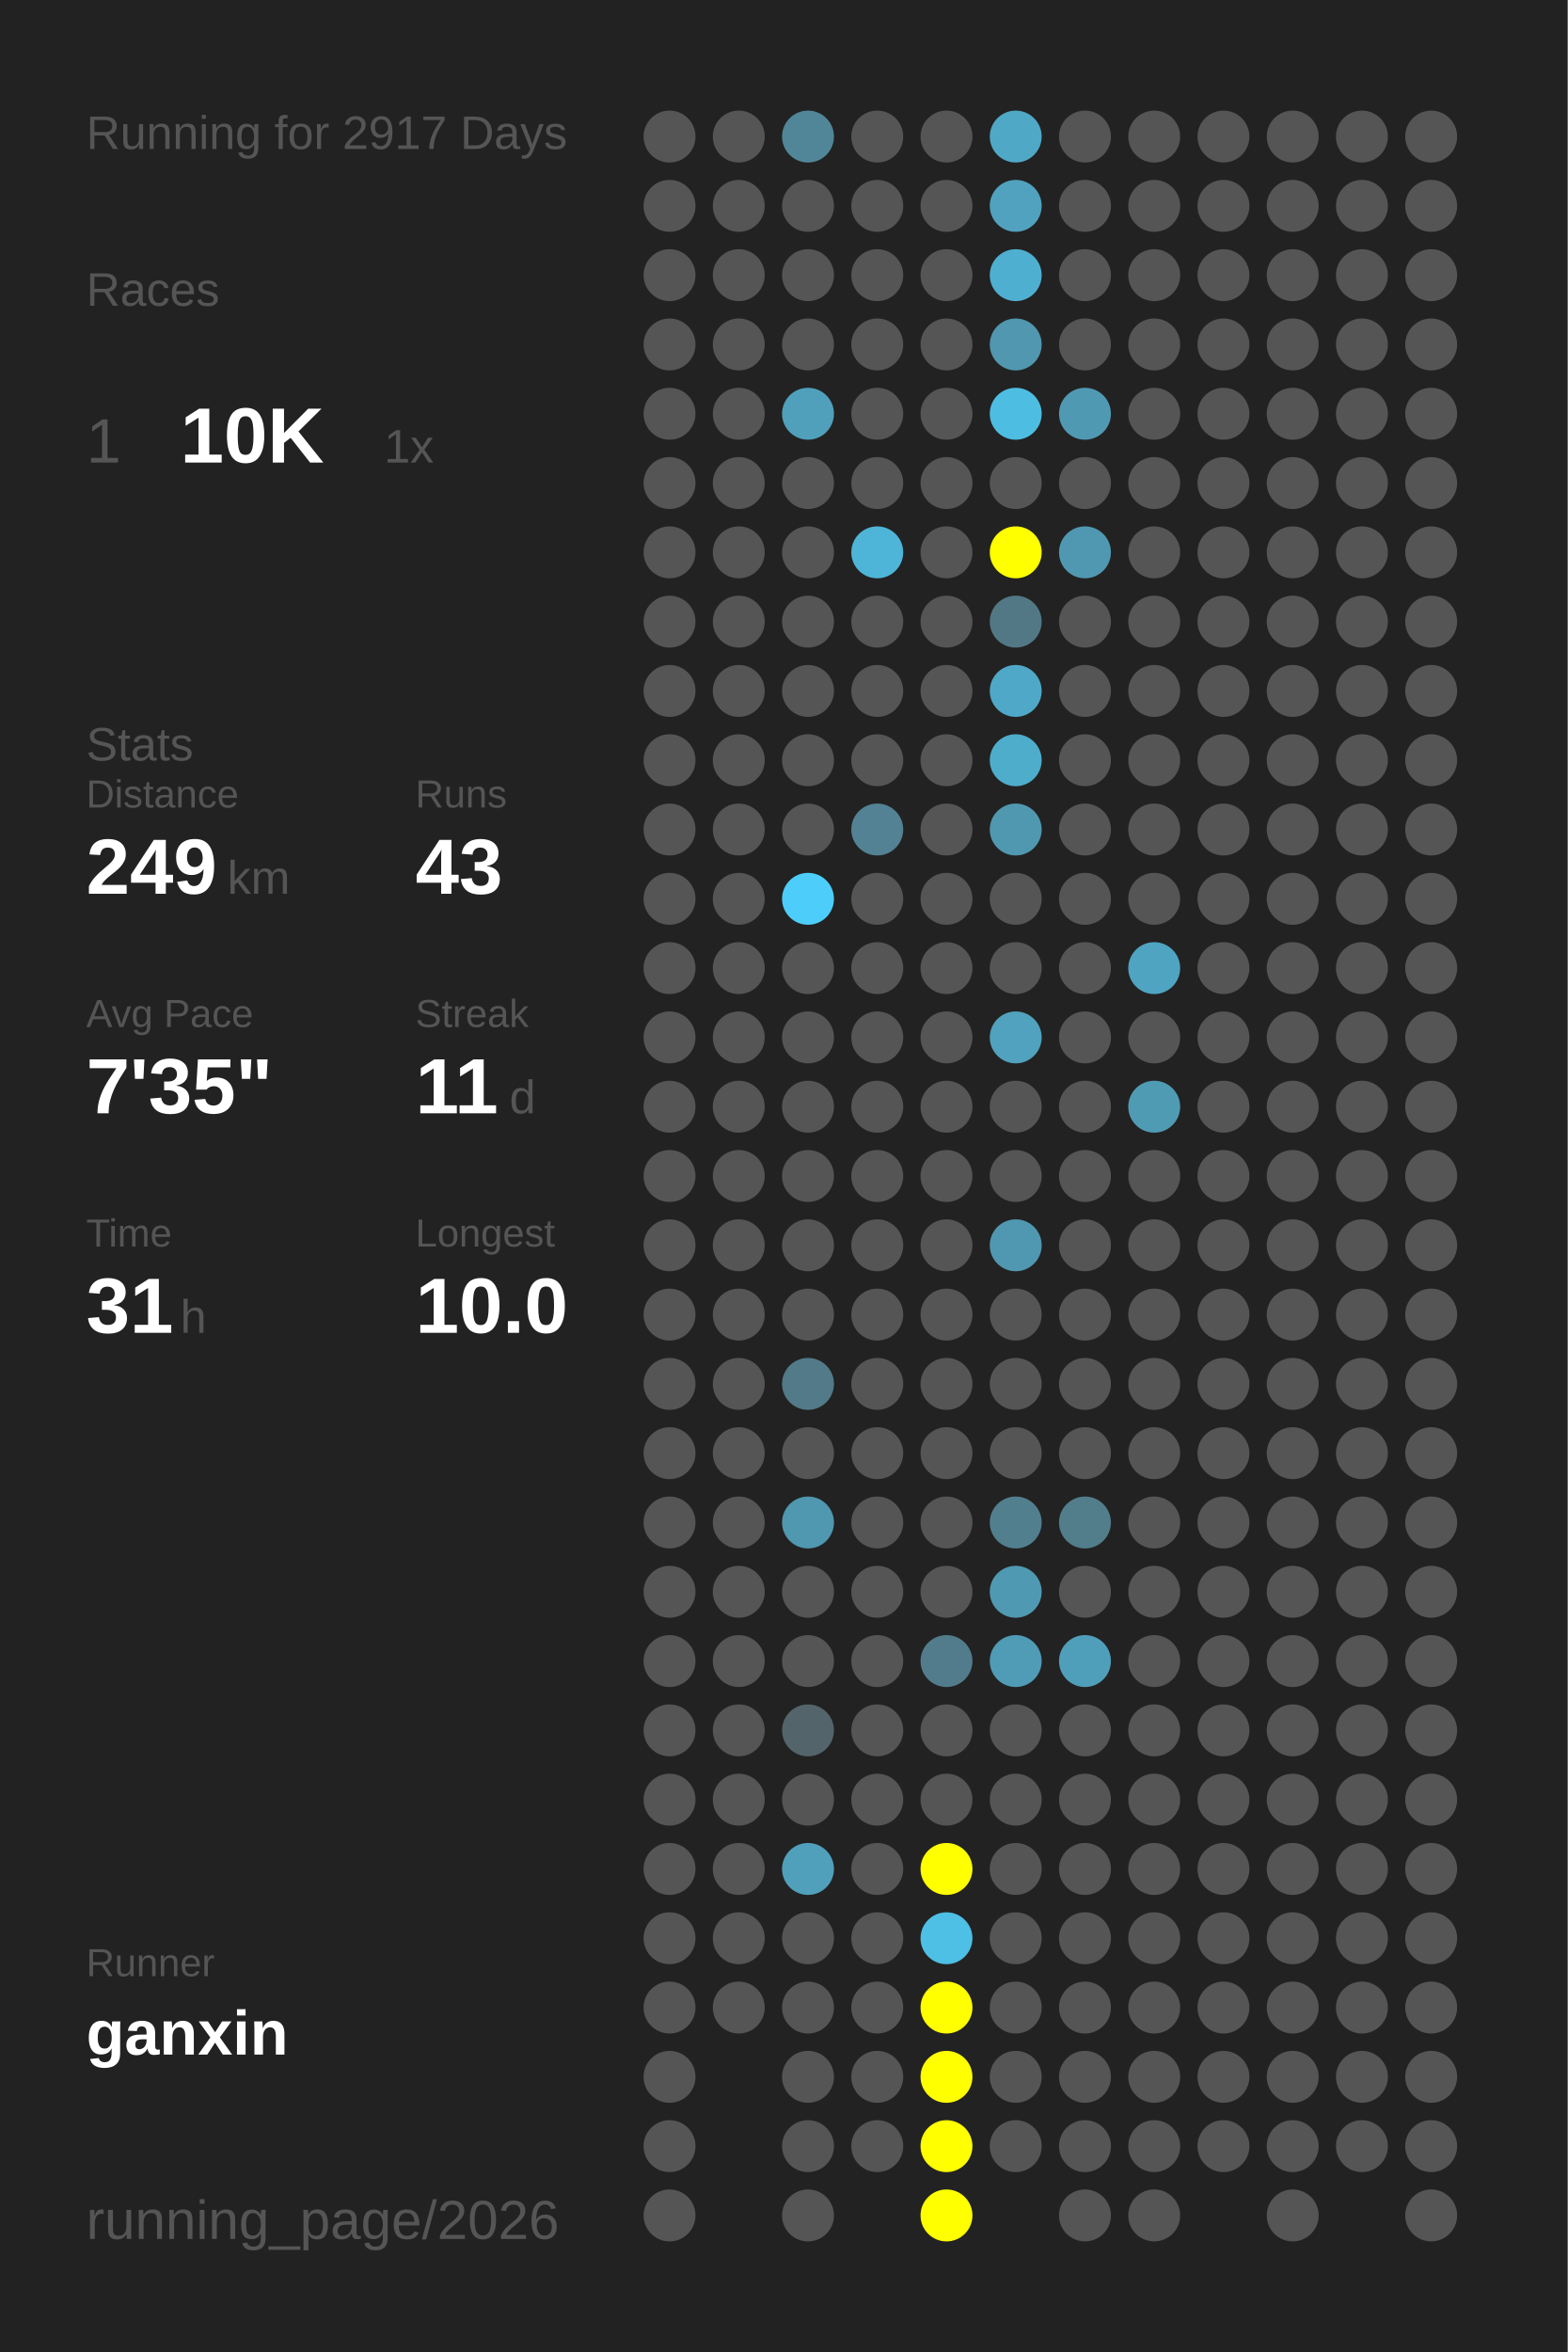
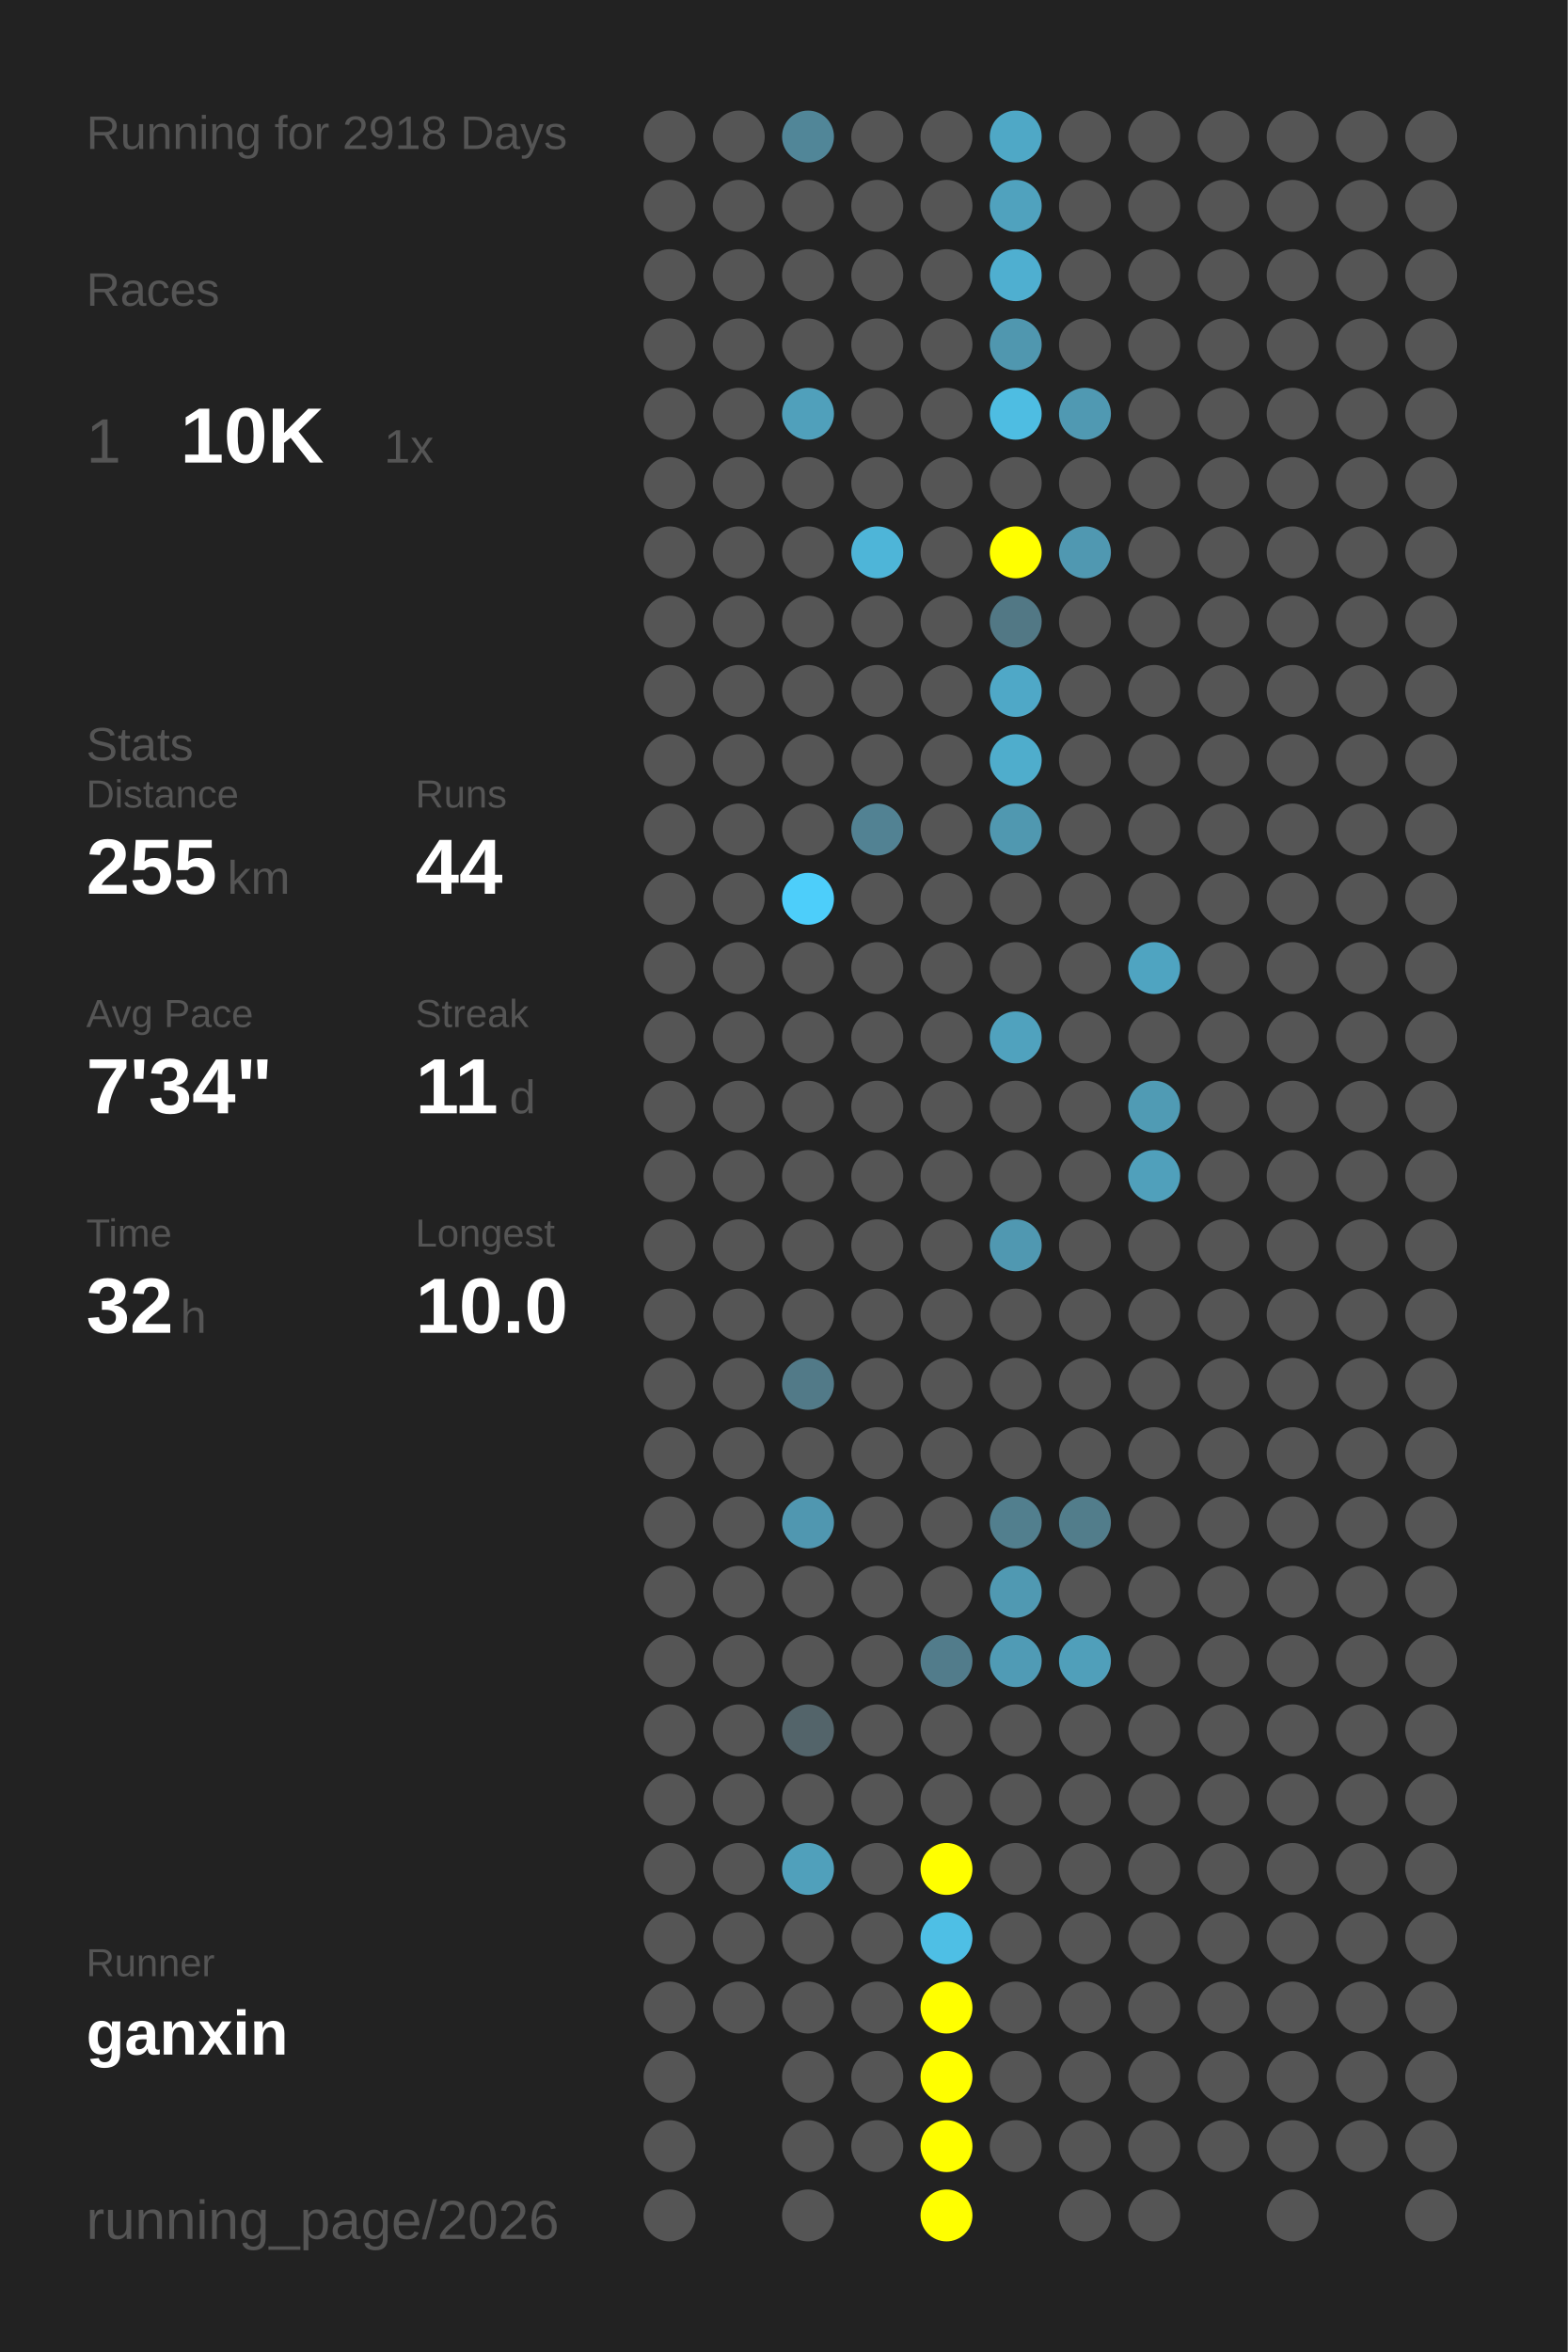
<svg xmlns="http://www.w3.org/2000/svg" baseProfile="full" height="300mm" version="1.1" viewBox="0,0,200,300" width="200mm">
  <defs />
  <rect fill="#222222" height="300" width="200" x="0" y="0" />
-   <text fill="#555555" style="font-size:6px; font-family:Arial;" x="11" y="19">Running for 2917 Days</text>
+   <text fill="#555555" style="font-size:6px; font-family:Arial;" x="11" y="19">Running for 2918 Days</text>
  <text fill="#555555" style="font-size:6px; font-family:Arial;" x="11" y="39">Races</text>
  <text fill="#555555" style="font-size:8px; font-family:Arial;" x="11" y="59">1</text>
  <text fill="#FFFFFF" style="font-size:10px; font-family:Arial; font-weight:bold;" x="23" y="59">10K</text>
  <text fill="#555555" style="font-size:6px; font-family:Arial;" x="49" y="59">1x</text>
  <text fill="#555555" style="font-size:6px; font-family:Arial;" x="11" y="97">Stats</text>
  <text fill="#555555" style="font-size:5px; font-family:Arial;" x="11" y="103">Distance</text>
-   <text fill="#FFFFFF" style="font-size:10px; font-family:Arial; font-weight:bold;" x="11" y="114">249</text>
+   <text fill="#FFFFFF" style="font-size:10px; font-family:Arial; font-weight:bold;" x="11" y="114">255</text>
  <text fill="#555555" style="font-size:6px; font-family:Arial;" x="29" y="114">km</text>
  <text fill="#555555" style="font-size:5px; font-family:Arial;" x="53" y="103">Runs</text>
-   <text fill="#FFFFFF" style="font-size:10px; font-family:Arial; font-weight:bold;" x="53" y="114">43</text>
+   <text fill="#FFFFFF" style="font-size:10px; font-family:Arial; font-weight:bold;" x="53" y="114">44</text>
  <text fill="#555555" style="font-size:5px; font-family:Arial;" x="11" y="131">Avg Pace</text>
-   <text fill="#FFFFFF" style="font-size:10px; font-family:Arial; font-weight:bold;" x="11" y="142">7'35"</text>
+   <text fill="#FFFFFF" style="font-size:10px; font-family:Arial; font-weight:bold;" x="11" y="142">7'34"</text>
  <text fill="#555555" style="font-size:5px; font-family:Arial;" x="53" y="131">Streak</text>
  <text fill="#FFFFFF" style="font-size:10px; font-family:Arial; font-weight:bold;" x="53" y="142">11</text>
  <text fill="#555555" style="font-size:6px; font-family:Arial;" x="65" y="142">d</text>
  <text fill="#555555" style="font-size:5px; font-family:Arial;" x="11" y="159">Time</text>
-   <text fill="#FFFFFF" style="font-size:10px; font-family:Arial; font-weight:bold;" x="11" y="170">31</text>
+   <text fill="#FFFFFF" style="font-size:10px; font-family:Arial; font-weight:bold;" x="11" y="170">32</text>
  <text fill="#555555" style="font-size:6px; font-family:Arial;" x="23" y="170">h</text>
  <text fill="#555555" style="font-size:5px; font-family:Arial;" x="53" y="159">Longest</text>
  <text fill="#FFFFFF" style="font-size:10px; font-family:Arial; font-weight:bold;" x="53" y="170">10.0</text>
  <text fill="#555555" style="font-size:5px; font-family:Arial;" x="11" y="252.065">Runner</text>
  <text fill="#FFFFFF" style="font-size:8px; font-family:Arial; font-weight:bold;" x="11" y="262.065">ganxin</text>
  <text fill="#555555" style="font-size:7px; font-family:Arial;" x="11" y="285.581">running_page/2026</text>
  <circle cx="85.417" cy="17.419" fill="#555555" r="3.312" />
  <circle cx="85.417" cy="26.258" fill="#555555" r="3.312" />
  <circle cx="85.417" cy="35.097" fill="#555555" r="3.312" />
  <circle cx="85.417" cy="43.935" fill="#555555" r="3.312" />
  <circle cx="85.417" cy="52.774" fill="#555555" r="3.312" />
  <circle cx="85.417" cy="61.613" fill="#555555" r="3.312" />
  <circle cx="85.417" cy="70.452" fill="#555555" r="3.312" />
  <circle cx="85.417" cy="79.29" fill="#555555" r="3.312" />
  <circle cx="85.417" cy="88.129" fill="#555555" r="3.312" />
  <circle cx="85.417" cy="96.968" fill="#555555" r="3.312" />
  <circle cx="85.417" cy="105.806" fill="#555555" r="3.312" />
  <circle cx="85.417" cy="114.645" fill="#555555" r="3.312" />
  <circle cx="85.417" cy="123.484" fill="#555555" r="3.312" />
  <circle cx="85.417" cy="132.323" fill="#555555" r="3.312" />
  <circle cx="85.417" cy="141.161" fill="#555555" r="3.312" />
  <circle cx="85.417" cy="150" fill="#555555" r="3.312" />
  <circle cx="85.417" cy="158.839" fill="#555555" r="3.312" />
  <circle cx="85.417" cy="167.677" fill="#555555" r="3.312" />
  <circle cx="85.417" cy="176.516" fill="#555555" r="3.312" />
  <circle cx="85.417" cy="185.355" fill="#555555" r="3.312" />
  <circle cx="85.417" cy="194.194" fill="#555555" r="3.312" />
  <circle cx="85.417" cy="203.032" fill="#555555" r="3.312" />
  <circle cx="85.417" cy="211.871" fill="#555555" r="3.312" />
  <circle cx="85.417" cy="220.71" fill="#555555" r="3.312" />
  <circle cx="85.417" cy="229.548" fill="#555555" r="3.312" />
  <circle cx="85.417" cy="238.387" fill="#555555" r="3.312" />
  <circle cx="85.417" cy="247.226" fill="#555555" r="3.312" />
  <circle cx="85.417" cy="256.065" fill="#555555" r="3.312" />
  <circle cx="85.417" cy="264.903" fill="#555555" r="3.312" />
  <circle cx="85.417" cy="273.742" fill="#555555" r="3.312" />
  <circle cx="85.417" cy="282.581" fill="#555555" r="3.312" />
  <circle cx="94.25" cy="17.419" fill="#555555" r="3.312" />
  <circle cx="94.25" cy="26.258" fill="#555555" r="3.312" />
  <circle cx="94.25" cy="35.097" fill="#555555" r="3.312" />
  <circle cx="94.25" cy="43.935" fill="#555555" r="3.312" />
  <circle cx="94.25" cy="52.774" fill="#555555" r="3.312" />
  <circle cx="94.25" cy="61.613" fill="#555555" r="3.312" />
  <circle cx="94.25" cy="70.452" fill="#555555" r="3.312" />
  <circle cx="94.25" cy="79.29" fill="#555555" r="3.312" />
  <circle cx="94.25" cy="88.129" fill="#555555" r="3.312" />
  <circle cx="94.25" cy="96.968" fill="#555555" r="3.312" />
  <circle cx="94.25" cy="105.806" fill="#555555" r="3.312" />
  <circle cx="94.25" cy="114.645" fill="#555555" r="3.312" />
  <circle cx="94.25" cy="123.484" fill="#555555" r="3.312" />
  <circle cx="94.25" cy="132.323" fill="#555555" r="3.312" />
  <circle cx="94.25" cy="141.161" fill="#555555" r="3.312" />
  <circle cx="94.25" cy="150" fill="#555555" r="3.312" />
  <circle cx="94.25" cy="158.839" fill="#555555" r="3.312" />
  <circle cx="94.25" cy="167.677" fill="#555555" r="3.312" />
  <circle cx="94.25" cy="176.516" fill="#555555" r="3.312" />
  <circle cx="94.25" cy="185.355" fill="#555555" r="3.312" />
  <circle cx="94.25" cy="194.194" fill="#555555" r="3.312" />
  <circle cx="94.25" cy="203.032" fill="#555555" r="3.312" />
  <circle cx="94.25" cy="211.871" fill="#555555" r="3.312" />
  <circle cx="94.25" cy="220.71" fill="#555555" r="3.312" />
  <circle cx="94.25" cy="229.548" fill="#555555" r="3.312" />
  <circle cx="94.25" cy="238.387" fill="#555555" r="3.312" />
  <circle cx="94.25" cy="247.226" fill="#555555" r="3.312" />
  <circle cx="94.25" cy="256.065" fill="#555555" r="3.312" />
  <circle cx="103.083" cy="17.419" fill="#518698" r="3.312" />
  <circle cx="103.083" cy="26.258" fill="#555555" r="3.312" />
  <circle cx="103.083" cy="35.097" fill="#555555" r="3.312" />
  <circle cx="103.083" cy="43.935" fill="#555555" r="3.312" />
  <circle cx="103.083" cy="52.774" fill="#50a0bb" r="3.312" />
  <circle cx="103.083" cy="61.613" fill="#555555" r="3.312" />
  <circle cx="103.083" cy="70.452" fill="#555555" r="3.312" />
  <circle cx="103.083" cy="79.29" fill="#555555" r="3.312" />
  <circle cx="103.083" cy="88.129" fill="#555555" r="3.312" />
  <circle cx="103.083" cy="96.968" fill="#555555" r="3.312" />
  <circle cx="103.083" cy="105.806" fill="#555555" r="3.312" />
  <circle cx="103.083" cy="114.645" fill="#4dcefa" r="3.312" />
  <circle cx="103.083" cy="123.484" fill="#555555" r="3.312" />
  <circle cx="103.083" cy="132.323" fill="#555555" r="3.312" />
  <circle cx="103.083" cy="141.161" fill="#555555" r="3.312" />
  <circle cx="103.083" cy="150" fill="#555555" r="3.312" />
  <circle cx="103.083" cy="158.839" fill="#555555" r="3.312" />
  <circle cx="103.083" cy="167.677" fill="#555555" r="3.312" />
  <circle cx="103.083" cy="176.516" fill="#527a88" r="3.312" />
  <circle cx="103.083" cy="185.355" fill="#555555" r="3.312" />
  <circle cx="103.083" cy="194.194" fill="#5097b0" r="3.312" />
  <circle cx="103.083" cy="203.032" fill="#555555" r="3.312" />
  <circle cx="103.083" cy="211.871" fill="#555555" r="3.312" />
  <circle cx="103.083" cy="220.71" fill="#53646a" r="3.312" />
  <circle cx="103.083" cy="229.548" fill="#555555" r="3.312" />
  <circle cx="103.083" cy="238.387" fill="#50a0bb" r="3.312" />
  <circle cx="103.083" cy="247.226" fill="#555555" r="3.312" />
  <circle cx="103.083" cy="256.065" fill="#555555" r="3.312" />
  <circle cx="103.083" cy="264.903" fill="#555555" r="3.312" />
  <circle cx="103.083" cy="273.742" fill="#555555" r="3.312" />
  <circle cx="103.083" cy="282.581" fill="#555555" r="3.312" />
  <circle cx="111.917" cy="17.419" fill="#555555" r="3.312" />
  <circle cx="111.917" cy="26.258" fill="#555555" r="3.312" />
  <circle cx="111.917" cy="35.097" fill="#555555" r="3.312" />
  <circle cx="111.917" cy="43.935" fill="#555555" r="3.312" />
  <circle cx="111.917" cy="52.774" fill="#555555" r="3.312" />
  <circle cx="111.917" cy="61.613" fill="#555555" r="3.312" />
  <circle cx="111.917" cy="70.452" fill="#4eb5d8" r="3.312" />
  <circle cx="111.917" cy="79.29" fill="#555555" r="3.312" />
  <circle cx="111.917" cy="88.129" fill="#555555" r="3.312" />
  <circle cx="111.917" cy="96.968" fill="#555555" r="3.312" />
  <circle cx="111.917" cy="105.806" fill="#528293" r="3.312" />
  <circle cx="111.917" cy="114.645" fill="#555555" r="3.312" />
  <circle cx="111.917" cy="123.484" fill="#555555" r="3.312" />
  <circle cx="111.917" cy="132.323" fill="#555555" r="3.312" />
  <circle cx="111.917" cy="141.161" fill="#555555" r="3.312" />
  <circle cx="111.917" cy="150" fill="#555555" r="3.312" />
  <circle cx="111.917" cy="158.839" fill="#555555" r="3.312" />
  <circle cx="111.917" cy="167.677" fill="#555555" r="3.312" />
  <circle cx="111.917" cy="176.516" fill="#555555" r="3.312" />
  <circle cx="111.917" cy="185.355" fill="#555555" r="3.312" />
  <circle cx="111.917" cy="194.194" fill="#555555" r="3.312" />
  <circle cx="111.917" cy="203.032" fill="#555555" r="3.312" />
  <circle cx="111.917" cy="211.871" fill="#555555" r="3.312" />
  <circle cx="111.917" cy="220.71" fill="#555555" r="3.312" />
  <circle cx="111.917" cy="229.548" fill="#555555" r="3.312" />
  <circle cx="111.917" cy="238.387" fill="#555555" r="3.312" />
  <circle cx="111.917" cy="247.226" fill="#555555" r="3.312" />
  <circle cx="111.917" cy="256.065" fill="#555555" r="3.312" />
  <circle cx="111.917" cy="264.903" fill="#555555" r="3.312" />
  <circle cx="111.917" cy="273.742" fill="#555555" r="3.312" />
  <circle cx="120.75" cy="17.419" fill="#555555" r="3.312" />
  <circle cx="120.75" cy="26.258" fill="#555555" r="3.312" />
  <circle cx="120.75" cy="35.097" fill="#555555" r="3.312" />
  <circle cx="120.75" cy="43.935" fill="#555555" r="3.312" />
  <circle cx="120.75" cy="52.774" fill="#555555" r="3.312" />
  <circle cx="120.75" cy="61.613" fill="#555555" r="3.312" />
  <circle cx="120.75" cy="70.452" fill="#555555" r="3.312" />
  <circle cx="120.75" cy="79.29" fill="#555555" r="3.312" />
  <circle cx="120.75" cy="88.129" fill="#555555" r="3.312" />
  <circle cx="120.75" cy="96.968" fill="#555555" r="3.312" />
  <circle cx="120.75" cy="105.806" fill="#555555" r="3.312" />
  <circle cx="120.75" cy="114.645" fill="#555555" r="3.312" />
  <circle cx="120.75" cy="123.484" fill="#555555" r="3.312" />
  <circle cx="120.75" cy="132.323" fill="#555555" r="3.312" />
  <circle cx="120.75" cy="141.161" fill="#555555" r="3.312" />
  <circle cx="120.75" cy="150" fill="#555555" r="3.312" />
  <circle cx="120.75" cy="158.839" fill="#555555" r="3.312" />
  <circle cx="120.75" cy="167.677" fill="#555555" r="3.312" />
  <circle cx="120.75" cy="176.516" fill="#555555" r="3.312" />
  <circle cx="120.75" cy="185.355" fill="#555555" r="3.312" />
  <circle cx="120.75" cy="194.194" fill="#555555" r="3.312" />
  <circle cx="120.75" cy="203.032" fill="#555555" r="3.312" />
  <circle cx="120.75" cy="211.871" fill="#527c8b" r="3.312" />
  <circle cx="120.75" cy="220.71" fill="#555555" r="3.312" />
  <circle cx="120.75" cy="229.548" fill="#555555" r="3.312" />
  <circle cx="120.75" cy="238.387" fill="#FFFF00" r="3.312" />
  <circle cx="120.75" cy="247.226" fill="#4ebfe5" r="3.312" />
  <circle cx="120.75" cy="256.065" fill="#FFFF00" r="3.312" />
  <circle cx="120.75" cy="264.903" fill="#FFFF00" r="3.312" />
  <circle cx="120.75" cy="273.742" fill="#FFFF00" r="3.312" />
  <circle cx="120.75" cy="282.581" fill="#FFFF00" r="3.312" />
  <circle cx="129.583" cy="17.419" fill="#4fa8c6" r="3.312" />
  <circle cx="129.583" cy="26.258" fill="#50a2be" r="3.312" />
  <circle cx="129.583" cy="35.097" fill="#4fafd0" r="3.312" />
  <circle cx="129.583" cy="43.935" fill="#5097af" r="3.312" />
  <circle cx="129.583" cy="52.774" fill="#4ebde2" r="3.312" />
  <circle cx="129.583" cy="61.613" fill="#555555" r="3.312" />
  <circle cx="129.583" cy="70.452" fill="#FFFF00" r="3.312" />
  <circle cx="129.583" cy="79.29" fill="#527885" r="3.312" />
  <circle cx="129.583" cy="88.129" fill="#4fa8c7" r="3.312" />
  <circle cx="129.583" cy="96.968" fill="#4fadcc" r="3.312" />
  <circle cx="129.583" cy="105.806" fill="#5098b0" r="3.312" />
  <circle cx="129.583" cy="114.645" fill="#555555" r="3.312" />
  <circle cx="129.583" cy="123.484" fill="#555555" r="3.312" />
  <circle cx="129.583" cy="132.323" fill="#50a2be" r="3.312" />
  <circle cx="129.583" cy="141.161" fill="#555555" r="3.312" />
  <circle cx="129.583" cy="150" fill="#555555" r="3.312" />
  <circle cx="129.583" cy="158.839" fill="#5098b1" r="3.312" />
  <circle cx="129.583" cy="167.677" fill="#555555" r="3.312" />
  <circle cx="129.583" cy="176.516" fill="#555555" r="3.312" />
  <circle cx="129.583" cy="185.355" fill="#555555" r="3.312" />
  <circle cx="129.583" cy="194.194" fill="#527f8e" r="3.312" />
  <circle cx="129.583" cy="203.032" fill="#5099b2" r="3.312" />
  <circle cx="129.583" cy="211.871" fill="#509bb5" r="3.312" />
  <circle cx="129.583" cy="220.71" fill="#555555" r="3.312" />
  <circle cx="129.583" cy="229.548" fill="#555555" r="3.312" />
  <circle cx="129.583" cy="238.387" fill="#555555" r="3.312" />
  <circle cx="129.583" cy="247.226" fill="#555555" r="3.312" />
  <circle cx="129.583" cy="256.065" fill="#555555" r="3.312" />
  <circle cx="129.583" cy="264.903" fill="#555555" r="3.312" />
  <circle cx="129.583" cy="273.742" fill="#555555" r="3.312" />
  <circle cx="138.417" cy="17.419" fill="#555555" r="3.312" />
  <circle cx="138.417" cy="26.258" fill="#555555" r="3.312" />
  <circle cx="138.417" cy="35.097" fill="#555555" r="3.312" />
  <circle cx="138.417" cy="43.935" fill="#555555" r="3.312" />
  <circle cx="138.417" cy="52.774" fill="#5099b2" r="3.312" />
  <circle cx="138.417" cy="61.613" fill="#555555" r="3.312" />
  <circle cx="138.417" cy="70.452" fill="#5098b1" r="3.312" />
  <circle cx="138.417" cy="79.29" fill="#555555" r="3.312" />
  <circle cx="138.417" cy="88.129" fill="#555555" r="3.312" />
  <circle cx="138.417" cy="96.968" fill="#555555" r="3.312" />
  <circle cx="138.417" cy="105.806" fill="#555555" r="3.312" />
  <circle cx="138.417" cy="114.645" fill="#555555" r="3.312" />
  <circle cx="138.417" cy="123.484" fill="#555555" r="3.312" />
  <circle cx="138.417" cy="132.323" fill="#555555" r="3.312" />
  <circle cx="138.417" cy="141.161" fill="#555555" r="3.312" />
  <circle cx="138.417" cy="150" fill="#555555" r="3.312" />
  <circle cx="138.417" cy="158.839" fill="#555555" r="3.312" />
  <circle cx="138.417" cy="167.677" fill="#555555" r="3.312" />
  <circle cx="138.417" cy="176.516" fill="#555555" r="3.312" />
  <circle cx="138.417" cy="185.355" fill="#555555" r="3.312" />
  <circle cx="138.417" cy="194.194" fill="#527d8b" r="3.312" />
  <circle cx="138.417" cy="203.032" fill="#555555" r="3.312" />
  <circle cx="138.417" cy="211.871" fill="#509fba" r="3.312" />
  <circle cx="138.417" cy="220.71" fill="#555555" r="3.312" />
  <circle cx="138.417" cy="229.548" fill="#555555" r="3.312" />
  <circle cx="138.417" cy="238.387" fill="#555555" r="3.312" />
  <circle cx="138.417" cy="247.226" fill="#555555" r="3.312" />
  <circle cx="138.417" cy="256.065" fill="#555555" r="3.312" />
  <circle cx="138.417" cy="264.903" fill="#555555" r="3.312" />
  <circle cx="138.417" cy="273.742" fill="#555555" r="3.312" />
  <circle cx="138.417" cy="282.581" fill="#555555" r="3.312" />
  <circle cx="147.25" cy="17.419" fill="#555555" r="3.312" />
  <circle cx="147.25" cy="26.258" fill="#555555" r="3.312" />
  <circle cx="147.25" cy="35.097" fill="#555555" r="3.312" />
  <circle cx="147.25" cy="43.935" fill="#555555" r="3.312" />
  <circle cx="147.25" cy="52.774" fill="#555555" r="3.312" />
  <circle cx="147.25" cy="61.613" fill="#555555" r="3.312" />
  <circle cx="147.25" cy="70.452" fill="#555555" r="3.312" />
  <circle cx="147.25" cy="79.29" fill="#555555" r="3.312" />
  <circle cx="147.25" cy="88.129" fill="#555555" r="3.312" />
  <circle cx="147.25" cy="96.968" fill="#555555" r="3.312" />
  <circle cx="147.25" cy="105.806" fill="#555555" r="3.312" />
  <circle cx="147.25" cy="114.645" fill="#555555" r="3.312" />
  <circle cx="147.25" cy="123.484" fill="#4fa4c1" r="3.312" />
  <circle cx="147.25" cy="132.323" fill="#555555" r="3.312" />
  <circle cx="147.25" cy="141.161" fill="#509bb4" r="3.312" />
-   <circle cx="147.25" cy="150" fill="#555555" r="3.312" />
+   <circle cx="147.25" cy="150" fill="#50a0bb" r="3.312" />
  <circle cx="147.25" cy="158.839" fill="#555555" r="3.312" />
  <circle cx="147.25" cy="167.677" fill="#555555" r="3.312" />
  <circle cx="147.25" cy="176.516" fill="#555555" r="3.312" />
  <circle cx="147.25" cy="185.355" fill="#555555" r="3.312" />
  <circle cx="147.25" cy="194.194" fill="#555555" r="3.312" />
  <circle cx="147.25" cy="203.032" fill="#555555" r="3.312" />
  <circle cx="147.25" cy="211.871" fill="#555555" r="3.312" />
  <circle cx="147.25" cy="220.71" fill="#555555" r="3.312" />
  <circle cx="147.25" cy="229.548" fill="#555555" r="3.312" />
  <circle cx="147.25" cy="238.387" fill="#555555" r="3.312" />
  <circle cx="147.25" cy="247.226" fill="#555555" r="3.312" />
  <circle cx="147.25" cy="256.065" fill="#555555" r="3.312" />
  <circle cx="147.25" cy="264.903" fill="#555555" r="3.312" />
  <circle cx="147.25" cy="273.742" fill="#555555" r="3.312" />
  <circle cx="147.25" cy="282.581" fill="#555555" r="3.312" />
  <circle cx="156.083" cy="17.419" fill="#555555" r="3.312" />
  <circle cx="156.083" cy="26.258" fill="#555555" r="3.312" />
  <circle cx="156.083" cy="35.097" fill="#555555" r="3.312" />
  <circle cx="156.083" cy="43.935" fill="#555555" r="3.312" />
  <circle cx="156.083" cy="52.774" fill="#555555" r="3.312" />
  <circle cx="156.083" cy="61.613" fill="#555555" r="3.312" />
  <circle cx="156.083" cy="70.452" fill="#555555" r="3.312" />
  <circle cx="156.083" cy="79.29" fill="#555555" r="3.312" />
  <circle cx="156.083" cy="88.129" fill="#555555" r="3.312" />
  <circle cx="156.083" cy="96.968" fill="#555555" r="3.312" />
  <circle cx="156.083" cy="105.806" fill="#555555" r="3.312" />
  <circle cx="156.083" cy="114.645" fill="#555555" r="3.312" />
  <circle cx="156.083" cy="123.484" fill="#555555" r="3.312" />
  <circle cx="156.083" cy="132.323" fill="#555555" r="3.312" />
  <circle cx="156.083" cy="141.161" fill="#555555" r="3.312" />
  <circle cx="156.083" cy="150" fill="#555555" r="3.312" />
  <circle cx="156.083" cy="158.839" fill="#555555" r="3.312" />
  <circle cx="156.083" cy="167.677" fill="#555555" r="3.312" />
  <circle cx="156.083" cy="176.516" fill="#555555" r="3.312" />
  <circle cx="156.083" cy="185.355" fill="#555555" r="3.312" />
  <circle cx="156.083" cy="194.194" fill="#555555" r="3.312" />
  <circle cx="156.083" cy="203.032" fill="#555555" r="3.312" />
  <circle cx="156.083" cy="211.871" fill="#555555" r="3.312" />
  <circle cx="156.083" cy="220.71" fill="#555555" r="3.312" />
  <circle cx="156.083" cy="229.548" fill="#555555" r="3.312" />
  <circle cx="156.083" cy="238.387" fill="#555555" r="3.312" />
  <circle cx="156.083" cy="247.226" fill="#555555" r="3.312" />
  <circle cx="156.083" cy="256.065" fill="#555555" r="3.312" />
  <circle cx="156.083" cy="264.903" fill="#555555" r="3.312" />
  <circle cx="156.083" cy="273.742" fill="#555555" r="3.312" />
  <circle cx="164.917" cy="17.419" fill="#555555" r="3.312" />
  <circle cx="164.917" cy="26.258" fill="#555555" r="3.312" />
  <circle cx="164.917" cy="35.097" fill="#555555" r="3.312" />
  <circle cx="164.917" cy="43.935" fill="#555555" r="3.312" />
  <circle cx="164.917" cy="52.774" fill="#555555" r="3.312" />
  <circle cx="164.917" cy="61.613" fill="#555555" r="3.312" />
  <circle cx="164.917" cy="70.452" fill="#555555" r="3.312" />
  <circle cx="164.917" cy="79.29" fill="#555555" r="3.312" />
  <circle cx="164.917" cy="88.129" fill="#555555" r="3.312" />
  <circle cx="164.917" cy="96.968" fill="#555555" r="3.312" />
  <circle cx="164.917" cy="105.806" fill="#555555" r="3.312" />
  <circle cx="164.917" cy="114.645" fill="#555555" r="3.312" />
  <circle cx="164.917" cy="123.484" fill="#555555" r="3.312" />
  <circle cx="164.917" cy="132.323" fill="#555555" r="3.312" />
  <circle cx="164.917" cy="141.161" fill="#555555" r="3.312" />
  <circle cx="164.917" cy="150" fill="#555555" r="3.312" />
  <circle cx="164.917" cy="158.839" fill="#555555" r="3.312" />
  <circle cx="164.917" cy="167.677" fill="#555555" r="3.312" />
  <circle cx="164.917" cy="176.516" fill="#555555" r="3.312" />
  <circle cx="164.917" cy="185.355" fill="#555555" r="3.312" />
  <circle cx="164.917" cy="194.194" fill="#555555" r="3.312" />
  <circle cx="164.917" cy="203.032" fill="#555555" r="3.312" />
  <circle cx="164.917" cy="211.871" fill="#555555" r="3.312" />
  <circle cx="164.917" cy="220.71" fill="#555555" r="3.312" />
  <circle cx="164.917" cy="229.548" fill="#555555" r="3.312" />
  <circle cx="164.917" cy="238.387" fill="#555555" r="3.312" />
  <circle cx="164.917" cy="247.226" fill="#555555" r="3.312" />
  <circle cx="164.917" cy="256.065" fill="#555555" r="3.312" />
  <circle cx="164.917" cy="264.903" fill="#555555" r="3.312" />
  <circle cx="164.917" cy="273.742" fill="#555555" r="3.312" />
  <circle cx="164.917" cy="282.581" fill="#555555" r="3.312" />
  <circle cx="173.75" cy="17.419" fill="#555555" r="3.312" />
  <circle cx="173.75" cy="26.258" fill="#555555" r="3.312" />
  <circle cx="173.75" cy="35.097" fill="#555555" r="3.312" />
  <circle cx="173.75" cy="43.935" fill="#555555" r="3.312" />
  <circle cx="173.75" cy="52.774" fill="#555555" r="3.312" />
  <circle cx="173.75" cy="61.613" fill="#555555" r="3.312" />
  <circle cx="173.75" cy="70.452" fill="#555555" r="3.312" />
  <circle cx="173.75" cy="79.29" fill="#555555" r="3.312" />
  <circle cx="173.75" cy="88.129" fill="#555555" r="3.312" />
  <circle cx="173.75" cy="96.968" fill="#555555" r="3.312" />
  <circle cx="173.75" cy="105.806" fill="#555555" r="3.312" />
  <circle cx="173.75" cy="114.645" fill="#555555" r="3.312" />
  <circle cx="173.75" cy="123.484" fill="#555555" r="3.312" />
  <circle cx="173.75" cy="132.323" fill="#555555" r="3.312" />
  <circle cx="173.75" cy="141.161" fill="#555555" r="3.312" />
  <circle cx="173.75" cy="150" fill="#555555" r="3.312" />
  <circle cx="173.75" cy="158.839" fill="#555555" r="3.312" />
  <circle cx="173.75" cy="167.677" fill="#555555" r="3.312" />
  <circle cx="173.75" cy="176.516" fill="#555555" r="3.312" />
  <circle cx="173.75" cy="185.355" fill="#555555" r="3.312" />
  <circle cx="173.75" cy="194.194" fill="#555555" r="3.312" />
  <circle cx="173.75" cy="203.032" fill="#555555" r="3.312" />
  <circle cx="173.75" cy="211.871" fill="#555555" r="3.312" />
  <circle cx="173.75" cy="220.71" fill="#555555" r="3.312" />
  <circle cx="173.75" cy="229.548" fill="#555555" r="3.312" />
  <circle cx="173.75" cy="238.387" fill="#555555" r="3.312" />
  <circle cx="173.75" cy="247.226" fill="#555555" r="3.312" />
  <circle cx="173.75" cy="256.065" fill="#555555" r="3.312" />
  <circle cx="173.75" cy="264.903" fill="#555555" r="3.312" />
  <circle cx="173.75" cy="273.742" fill="#555555" r="3.312" />
  <circle cx="182.583" cy="17.419" fill="#555555" r="3.312" />
  <circle cx="182.583" cy="26.258" fill="#555555" r="3.312" />
  <circle cx="182.583" cy="35.097" fill="#555555" r="3.312" />
  <circle cx="182.583" cy="43.935" fill="#555555" r="3.312" />
  <circle cx="182.583" cy="52.774" fill="#555555" r="3.312" />
  <circle cx="182.583" cy="61.613" fill="#555555" r="3.312" />
  <circle cx="182.583" cy="70.452" fill="#555555" r="3.312" />
  <circle cx="182.583" cy="79.29" fill="#555555" r="3.312" />
  <circle cx="182.583" cy="88.129" fill="#555555" r="3.312" />
  <circle cx="182.583" cy="96.968" fill="#555555" r="3.312" />
  <circle cx="182.583" cy="105.806" fill="#555555" r="3.312" />
  <circle cx="182.583" cy="114.645" fill="#555555" r="3.312" />
  <circle cx="182.583" cy="123.484" fill="#555555" r="3.312" />
  <circle cx="182.583" cy="132.323" fill="#555555" r="3.312" />
  <circle cx="182.583" cy="141.161" fill="#555555" r="3.312" />
  <circle cx="182.583" cy="150" fill="#555555" r="3.312" />
  <circle cx="182.583" cy="158.839" fill="#555555" r="3.312" />
  <circle cx="182.583" cy="167.677" fill="#555555" r="3.312" />
  <circle cx="182.583" cy="176.516" fill="#555555" r="3.312" />
  <circle cx="182.583" cy="185.355" fill="#555555" r="3.312" />
  <circle cx="182.583" cy="194.194" fill="#555555" r="3.312" />
  <circle cx="182.583" cy="203.032" fill="#555555" r="3.312" />
  <circle cx="182.583" cy="211.871" fill="#555555" r="3.312" />
  <circle cx="182.583" cy="220.71" fill="#555555" r="3.312" />
  <circle cx="182.583" cy="229.548" fill="#555555" r="3.312" />
  <circle cx="182.583" cy="238.387" fill="#555555" r="3.312" />
  <circle cx="182.583" cy="247.226" fill="#555555" r="3.312" />
  <circle cx="182.583" cy="256.065" fill="#555555" r="3.312" />
  <circle cx="182.583" cy="264.903" fill="#555555" r="3.312" />
  <circle cx="182.583" cy="273.742" fill="#555555" r="3.312" />
  <circle cx="182.583" cy="282.581" fill="#555555" r="3.312" />
</svg>
